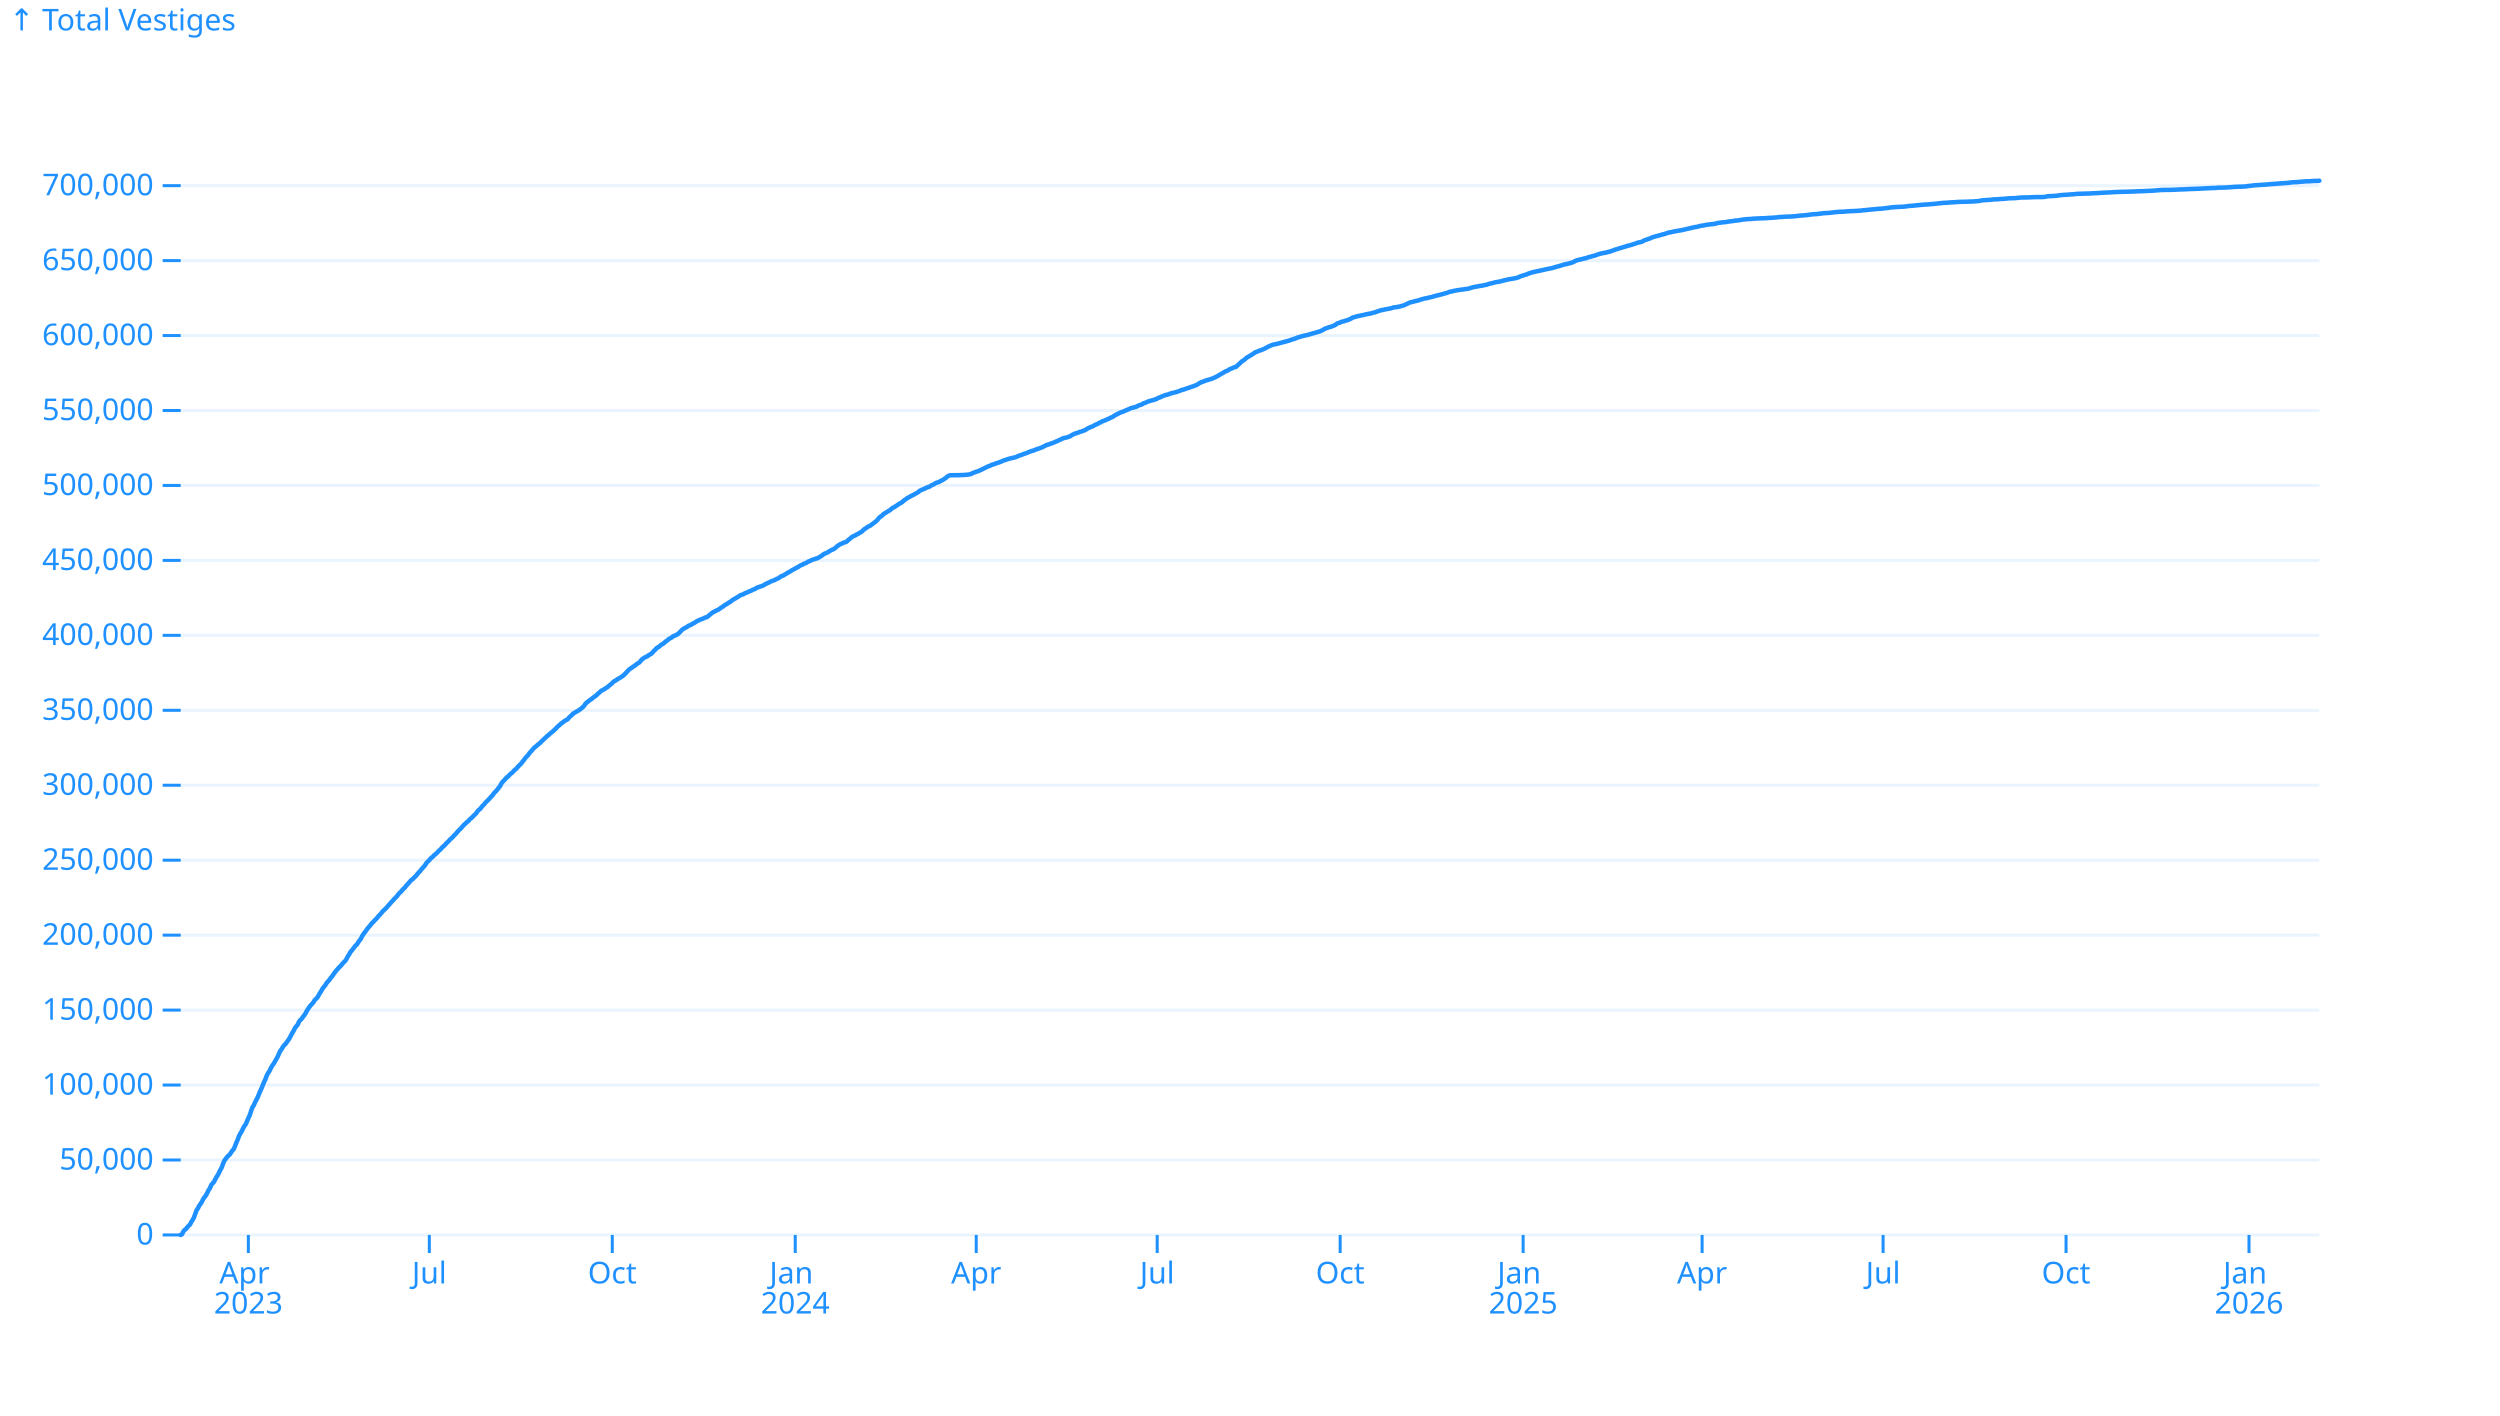
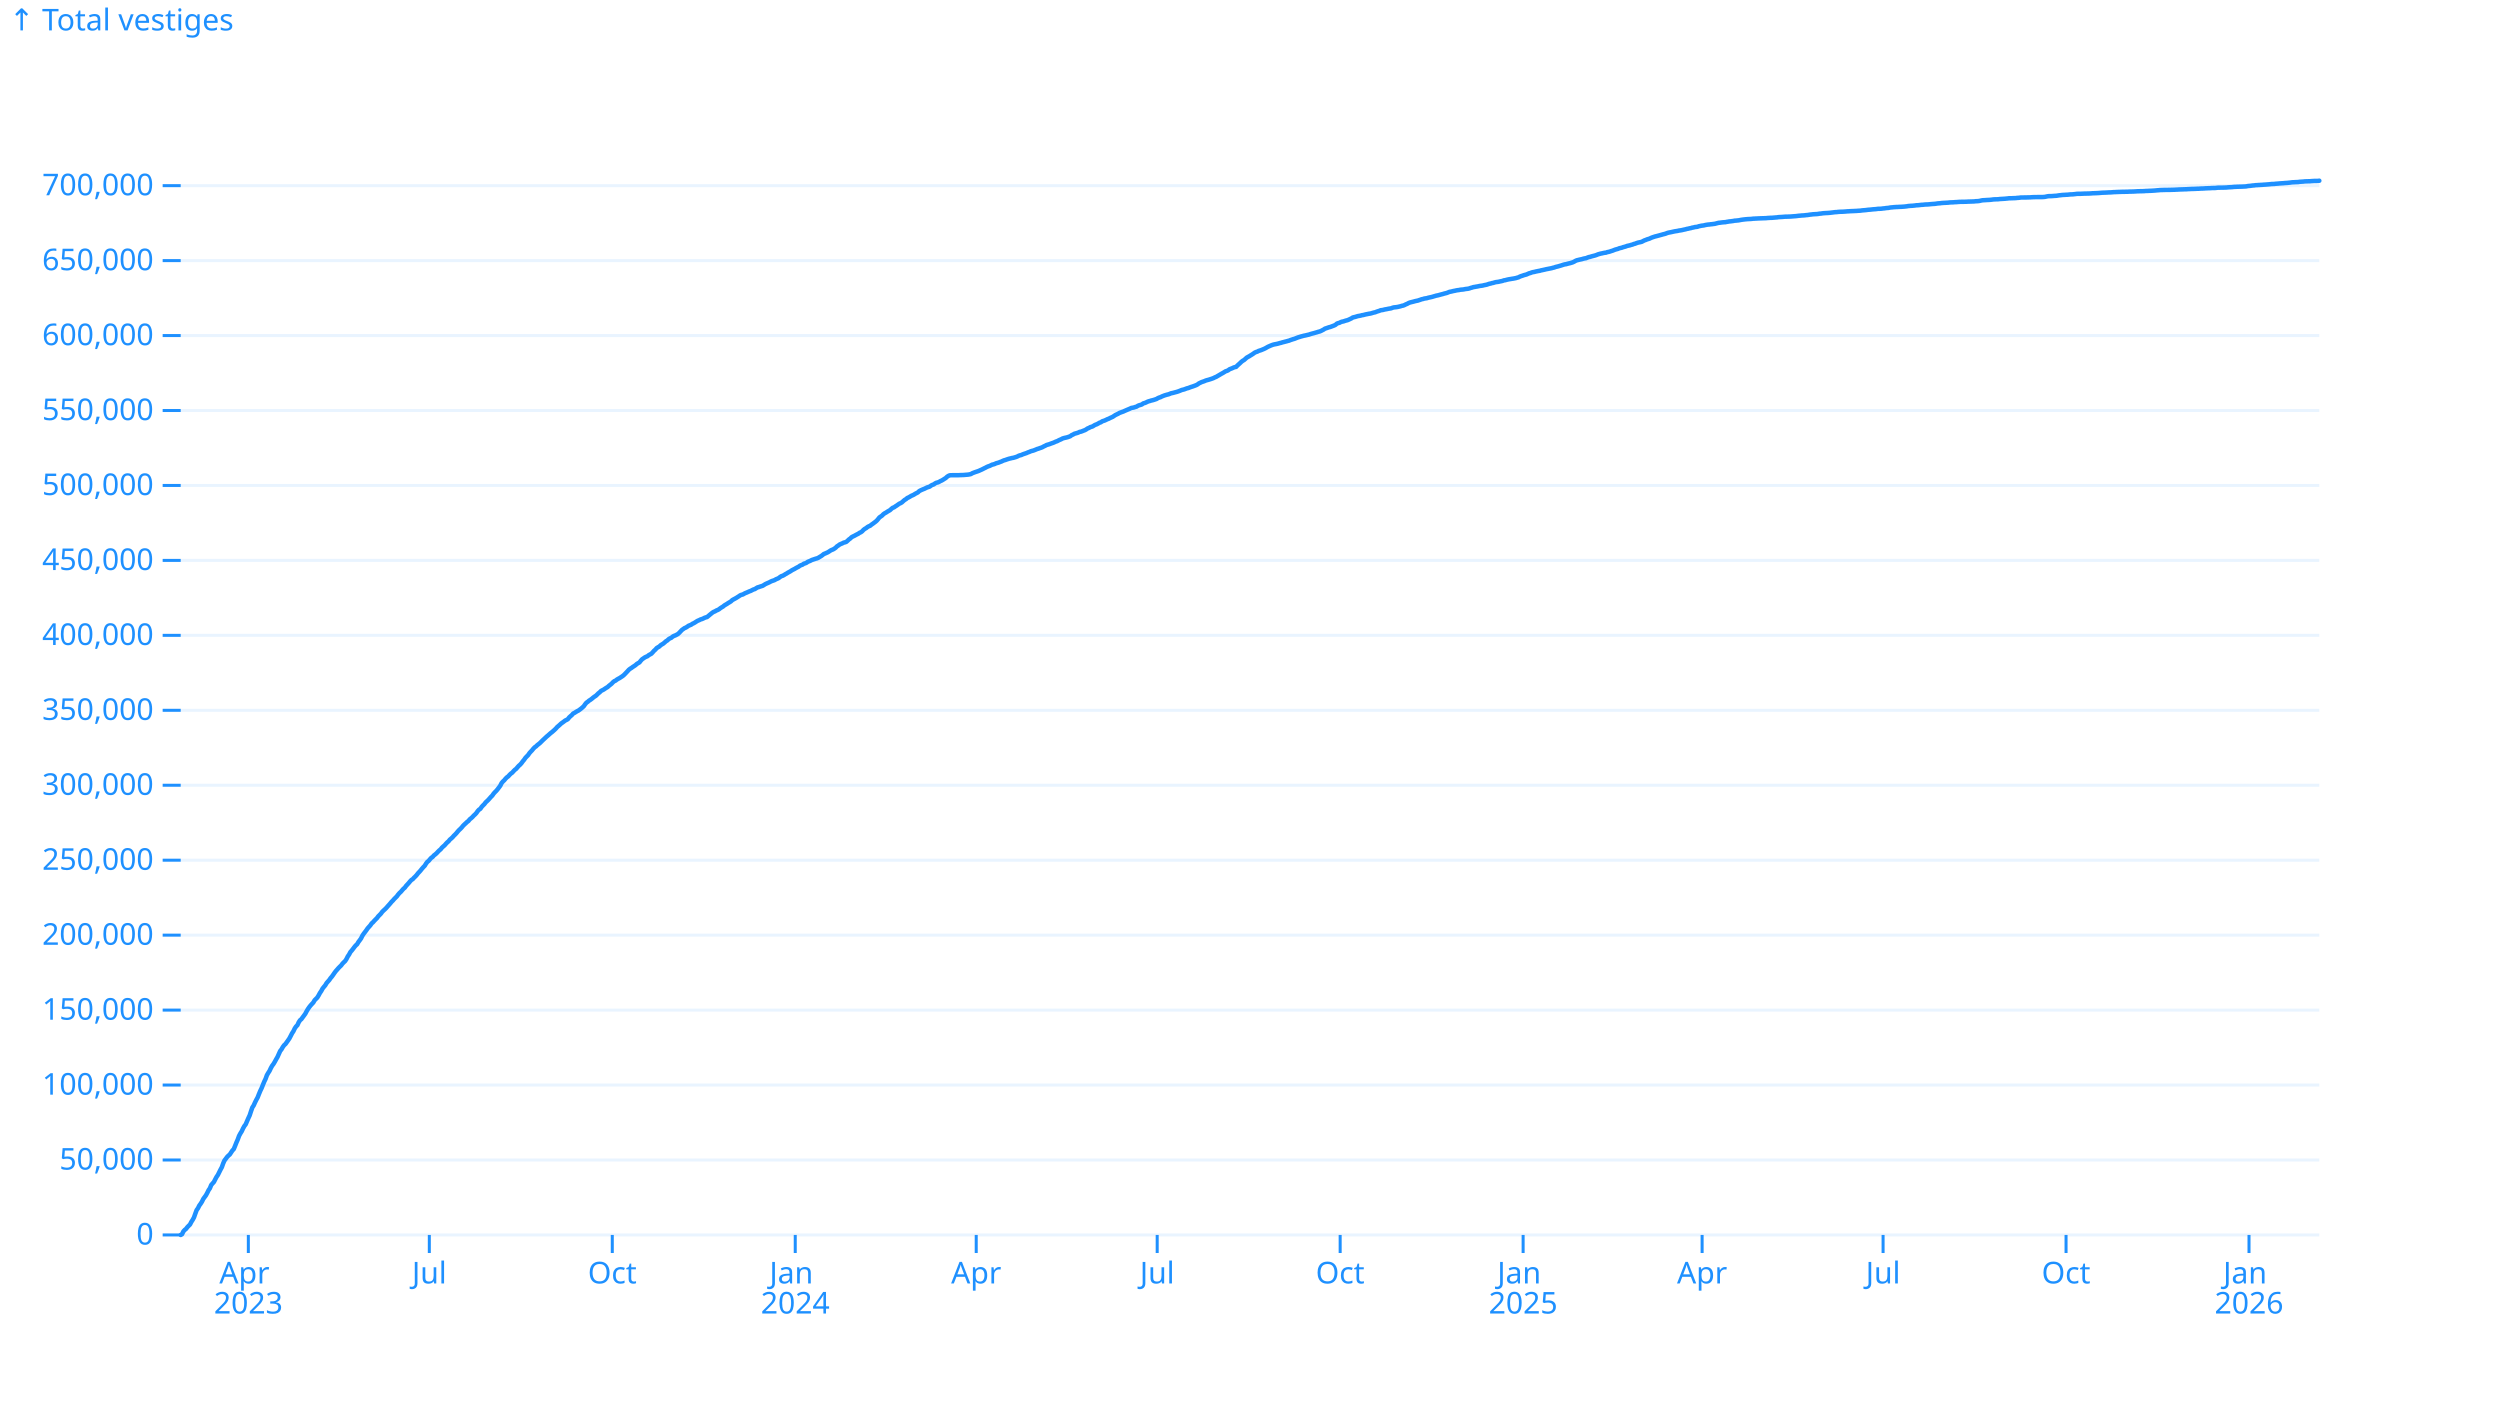
<svg xmlns="http://www.w3.org/2000/svg" width="830" height="470" fill="currentColor" class="plot-d6a7b5" font-family="system-ui, sans-serif" font-size="10" style="--plot-background:white;display:block;height:intrinsic;max-width:100%;color:#1e90ff" text-anchor="middle" viewBox="0 0 830 470">
  <style>
        :where(.plot-d6a7b5 text),:where(.plot-d6a7b5 tspan){white-space:pre}
    </style>
  <path stroke="currentColor" stroke-opacity=".1" d=" M60 410 h710 M60 385.117 h710 M60 360.234 h710 M60 335.351 h710 M60 310.468 h710 M60 285.585 h710 M60 260.702 h710 M60 235.819 h710 M60 210.936 h710 M60 186.053 h710 M60 161.17 h710 M60 136.287 h710 M60 111.404 h710 M60 86.521 h710 M60 61.638 h710" aria-hidden="true" aria-label="y-grid" />
  <path fill="none" stroke="currentColor" d=" M60 410 h-6 m6 -24.883 h-6 m6 -24.883 h-6 m6 -24.883 h-6 m6 -24.883 h-6 m6 -24.883 h-6 m6 -24.883 h-6 m6 -24.882 h-6 m6 -24.884 h-6 m6 -24.883 h-6 m6 -24.883 h-6 m6 -24.883 h-6 m6 -24.883 h-6 m6 -24.883 h-6 m6 -24.883 h-6" aria-hidden="true" aria-label="y-axis tick" />
  <g aria-label="y-axis tick label" font-variant="tabular-nums" text-anchor="end">
    <text y=".32em" transform="translate(51 410)">0</text>
    <text y=".32em" transform="translate(51 385.117)">50,000</text>
    <text y=".32em" transform="translate(51 360.234)">100,000</text>
    <text y=".32em" transform="translate(51 335.351)">150,000</text>
    <text y=".32em" transform="translate(51 310.468)">200,000</text>
    <text y=".32em" transform="translate(51 285.585)">250,000</text>
    <text y=".32em" transform="translate(51 260.702)">300,000</text>
    <text y=".32em" transform="translate(51 235.82)">350,000</text>
    <text y=".32em" transform="translate(51 210.936)">400,000</text>
    <text y=".32em" transform="translate(51 186.053)">450,000</text>
    <text y=".32em" transform="translate(51 161.17)">500,000</text>
    <text y=".32em" transform="translate(51 136.287)">550,000</text>
    <text y=".32em" transform="translate(51 111.404)">600,000</text>
    <text y=".32em" transform="translate(51 86.521)">650,000</text>
    <text y=".32em" transform="translate(51 61.638)">700,000</text>
  </g>
-   <text y=".71em" aria-label="y-axis label" text-anchor="start" transform="translate(3 3)">↑ Total Vestiges</text>
+   <text y=".71em" aria-label="y-axis label" text-anchor="start" transform="translate(3 3)">↑ Total vestiges</text>
  <path fill="none" stroke="currentColor" d=" M82.449 410 v6 m60.084 -6 v6 m60.744 -6 v6 m60.743 -6 v6 m60.084 -6 v6 m60.084 -6 v6 m60.744 -6 v6 m60.744 -6 v6 m59.424 -6 v6 m60.083 -6 v6 m60.744 -6 v6 m60.743 -6 v6" aria-hidden="true" aria-label="x-axis tick" />
  <g aria-label="x-axis tick label" font-variant="tabular-nums">
    <text transform="translate(82.449 419)">
      <tspan x="0" y=".71em">Apr</tspan>
      <tspan x="0" dy="1em">2023</tspan>
    </text>
    <text y=".71em" transform="translate(142.533 419)">Jul</text>
    <text y=".71em" transform="translate(203.277 419)">Oct</text>
    <text transform="translate(264.02 419)">
      <tspan x="0" y=".71em">Jan</tspan>
      <tspan x="0" dy="1em">2024</tspan>
    </text>
    <text y=".71em" transform="translate(324.104 419)">Apr</text>
    <text y=".71em" transform="translate(384.188 419)">Jul</text>
    <text y=".71em" transform="translate(444.932 419)">Oct</text>
    <text transform="translate(505.676 419)">
      <tspan x="0" y=".71em">Jan</tspan>
      <tspan x="0" dy="1em">2025</tspan>
    </text>
    <text y=".71em" transform="translate(565.1 419)">Apr</text>
    <text y=".71em" transform="translate(625.183 419)">Jul</text>
    <text y=".71em" transform="translate(685.927 419)">Oct</text>
    <text transform="translate(746.67 419)">
      <tspan x="0" y=".71em">Jan</tspan>
      <tspan x="0" dy="1em">2026</tspan>
    </text>
  </g>
  <path fill="none" stroke="currentColor" stroke-linecap="round" stroke-linejoin="round" stroke-width="1.5" d=" m60 410 .44 -.25 .44 -.914 .441 -.492 .44 -.35 .44 -.576 .44 -.454 .44 -.425 .44 -.861 .441 -.681 .44 -.809 .44 -1.253 .44 -1.181 .44 -.613 .44 -.887 .441 -.603 .44 -.691 .44 -.903 .44 -.608 .44 -.596 .44 -.809 .441 -.898 .44 -.635 .44 -1.085 .44 -.513 .44 -.479 .441 -.865 .44 -.827 .44 -.637 .44 -.888 .44 -.886 .44 -.806 .441 -1.249 .44 -.992 .44 -.574 .44 -.598 .44 -.451 .44 -.363 .441 -.675 .44 -.66 .44 -.46 .44 -1.065 .44 -1.113 .44 -.997 .441 -1.208 .44 -.82 .44 -.697 .44 -.951 .44 -.795 .441 -.576 .44 -1.037 .44 -1.003 .44 -.935 .44 -1.342 .44 -1.273 .441 -.662 .44 -.983 .44 -.887 .44 -.795 .44 -1.125 .44 -1.057 .441 -.918 .44 -1.104 .44 -1.058 .44 -.911 .44 -1.226 .44 -.754 .441 -.68 .44 -.949 .44 -.777 .44 -.581 .44 -.748 .44 -.808 .441 -.753 .44 -.988 .44 -.979 .44 -.558 .44 -.774 .441 -.605 .44 -.397 .44 -.616 .44 -.613 .44 -.65 .44 -.842 .441 -.856 .44 -.668 .44 -.926 .44 -.65 .44 -.425 .44 -.974 .441 -.674 .44 -.365 .44 -.611 .44 -.588 .44 -.614 .44 -.842 .441 -.732 .44 -.631 .44 -.549 .44 -.486 .44 -.466 .441 -.765 .44 -.435 .44 -.442 .44 -.719 .44 -.814 .44 -.638 .441 -.821 .44 -.554 .44 -.514 .44 -.745 .44 -.509 .44 -.486 .441 -.648 .44 -.506 .44 -.612 .44 -.649 .44 -.588 .44 -.488 .441 -.511 .44 -.447 .44 -.42 .44 -.592 .44 -.451 .441 -.407 .44 -.671 .44 -.872 .44 -.636 .44 -.827 .44 -.495 .441 -.568 .44 -.586 .44 -.536 .44 -.376 .44 -.746 .44 -.586 .441 -.616 .44 -.893 .44 -.658 .44 -.576 .44 -.587 .44 -.642 .441 -.496 .44 -.487 .44 -.643 .44 -.379 .44 -.503 .441 -.455 .44 -.427 .44 -.601 .44 -.435 .44 -.453 .44 -.606 .441 -.434 .44 -.401 .44 -.433 .44 -.511 .44 -.479 .44 -.501 .441 -.543 .44 -.426 .44 -.521 .44 -.439 .44 -.436 .44 -.605 .441 -.503 .44 -.397 .44 -.521 .44 -.496 .44 -.358 .441 -.616 .44 -.47 .44 -.484 .44 -.538 .44 -.458 .44 -.272 .441 -.499 .44 -.407 .44 -.485 .44 -.576 .44 -.457 .44 -.502 .441 -.553 .44 -.504 .44 -.442 .44 -.72 .44 -.586 .44 -.337 .441 -.539 .44 -.481 .44 -.288 .44 -.512 .44 -.33 .441 -.393 .44 -.477 .44 -.445 .44 -.352 .44 -.556 .44 -.408 .441 -.369 .44 -.517 .44 -.466 .44 -.366 .44 -.561 .44 -.358 .441 -.406 .44 -.515 .44 -.418 .44 -.476 .44 -.543 .44 -.477 .441 -.405 .44 -.465 .44 -.546 .44 -.428 .44 -.401 .44 -.424 .441 -.323 .44 -.553 .44 -.346 .44 -.392 .44 -.492 .441 -.391 .44 -.476 .44 -.633 .44 -.477 .44 -.282 .44 -.647 .441 -.475 .44 -.423 .44 -.591 .44 -.399 .44 -.429 .44 -.494 .441 -.501 .44 -.432 .44 -.64 .44 -.493 .44 -.434 .44 -.526 .441 -.579 .44 -.593 .44 -.871 .44 -.532 .44 -.401 .441 -.543 .44 -.437 .44 -.316 .44 -.493 .44 -.435 .44 -.305 .441 -.496 .44 -.453 .44 -.328 .44 -.525 .44 -.49 .44 -.374 .441 -.491 .44 -.614 .44 -.518 .44 -.646 .44 -.457 .44 -.442 .441 -.654 .44 -.491 .44 -.455 .44 -.547 .44 -.453 .441 -.303 .44 -.438 .44 -.331 .44 -.363 .44 -.44 .44 -.442 .441 -.408 .44 -.409 .44 -.421 .44 -.358 .44 -.396 .44 -.393 .441 -.332 .44 -.383 .44 -.395 .44 -.426 .44 -.51 .44 -.365 .441 -.393 .44 -.413 .44 -.302 .44 -.325 .44 -.338 .441 -.207 .44 -.254 .44 -.579 .44 -.402 .44 -.376 .44 -.51 .441 -.213 .44 -.286 .44 -.269 .44 -.215 .44 -.325 .44 -.332 .441 -.38 .44 -.399 .44 -.637 .44 -.54 .44 -.291 .44 -.391 .441 -.269 .44 -.324 .44 -.374 .44 -.336 .44 -.266 .441 -.409 .44 -.45 .44 -.332 .44 -.453 .44 -.23 .44 -.226 .441 -.303 .44 -.285 .44 -.255 .44 -.413 .44 -.345 .44 -.352 .441 -.477 .44 -.356 .44 -.19 .44 -.35 .44 -.259 .44 -.232 .441 -.292 .44 -.287 .44 -.331 .44 -.434 .44 -.465 .44 -.466 .441 -.486 .44 -.349 .44 -.267 .44 -.331 .44 -.277 .441 -.299 .44 -.402 .44 -.27 .44 -.253 .44 -.562 .44 -.481 .441 -.296 .44 -.305 .44 -.22 .44 -.173 .44 -.366 .44 -.242 .441 -.241 .44 -.47 .44 -.505 .44 -.379 .44 -.514 .44 -.272 .441 -.25 .44 -.43 .44 -.277 .44 -.265 .44 -.376 .441 -.401 .44 -.257 .44 -.425 .44 -.274 .44 -.176 .44 -.378 .441 -.254 .44 -.154 .44 -.233 .44 -.238 .44 -.398 .44 -.47 .441 -.472 .44 -.315 .44 -.311 .44 -.18 .44 -.272 .44 -.32 .441 -.176 .44 -.184 .44 -.316 .44 -.192 .44 -.266 .441 -.291 .44 -.26 .44 -.17 .44 -.234 .44 -.128 .44 -.175 .441 -.238 .44 -.16 .44 -.107 .44 -.374 .44 -.367 .44 -.36 .441 -.357 .44 -.274 .44 -.17 .44 -.276 .44 -.171 .44 -.241 .441 -.35 .44 -.286 .44 -.251 .44 -.375 .44 -.266 .441 -.258 .44 -.303 .44 -.25 .44 -.282 .44 -.417 .44 -.248 .441 -.233 .44 -.244 .44 -.281 .44 -.277 .44 -.306 .44 -.177 .441 -.109 .44 -.262 .44 -.219 .44 -.169 .44 -.204 .44 -.194 .441 -.152 .44 -.239 .44 -.22 .44 -.123 .44 -.283 .441 -.268 .44 -.116 .44 -.168 .44 -.132 .44 -.145 .44 -.278 .441 -.279 .44 -.203 .44 -.19 .44 -.195 .44 -.246 .44 -.193 .441 -.139 .44 -.165 .44 -.273 .44 -.171 .44 -.207 .44 -.347 .441 -.28 .44 -.144 .44 -.225 .44 -.292 .44 -.232 .441 -.298 .44 -.227 .44 -.255 .44 -.299 .44 -.231 .44 -.217 .441 -.274 .44 -.235 .44 -.215 .44 -.336 .44 -.201 .44 -.155 .441 -.325 .44 -.115 .44 -.197 .44 -.318 .44 -.165 .44 -.191 .441 -.238 .44 -.144 .44 -.148 .44 -.15 .44 -.109 .44 -.203 .441 -.278 .44 -.256 .44 -.313 .44 -.372 .44 -.171 .441 -.202 .44 -.196 .44 -.27 .44 -.301 .44 -.225 .44 -.163 .441 -.265 .44 -.318 .44 -.445 .44 -.276 .44 -.339 .44 -.196 .441 -.179 .44 -.242 .44 -.103 .44 -.152 .44 -.385 .44 -.423 .441 -.309 .44 -.431 .44 -.239 .44 -.204 .44 -.245 .441 -.241 .44 -.205 .44 -.323 .44 -.192 .44 -.321 .44 -.478 .441 -.336 .44 -.242 .44 -.36 .44 -.239 .44 -.175 .44 -.37 .441 -.298 .44 -.332 .44 -.326 .44 -.382 .44 -.508 .44 -.552 .441 -.301 .44 -.314 .44 -.457 .44 -.311 .44 -.233 .441 -.299 .44 -.254 .44 -.255 .44 -.41 .44 -.358 .44 -.148 .441 -.319 .44 -.274 .44 -.316 .44 -.311 .44 -.186 .44 -.274 .441 -.409 .44 -.377 .44 -.252 .44 -.386 .44 -.193 .44 -.248 .441 -.28 .44 -.182 .44 -.216 .44 -.287 .44 -.228 .441 -.23 .44 -.426 .44 -.238 .44 -.203 .44 -.182 .44 -.17 .441 -.226 .44 -.211 .44 -.129 .44 -.161 .44 -.343 .44 -.216 .441 -.164 .44 -.32 .44 -.224 .44 -.095 .44 -.192 .44 -.256 .441 -.193 .44 -.261 .44 -.285 .44 -.272 .44 -.42 .441 -.291 .44 -.187 .44 -.034 .44 -.004 .44 -.002 .44 -.002 .441 -.004 .44 -.004 .44 -.005 .44 -.023 .44 -.017 .44 -.01 .441 -.027 .44 -.044 .44 -.031 .44 -.04 .44 -.077 .44 -.104 .441 -.262 .44 -.177 .44 -.166 .44 -.149 .44 -.143 .441 -.163 .44 -.208 .44 -.186 .44 -.22 .44 -.229 .44 -.203 .441 -.246 .44 -.188 .44 -.143 .44 -.207 .44 -.223 .44 -.096 .441 -.145 .44 -.215 .44 -.121 .44 -.126 .44 -.188 .44 -.15 .441 -.218 .44 -.184 .44 -.11 .44 -.166 .44 -.145 .44 -.136 .441 -.095 .44 -.118 .44 -.07 .44 -.126 .44 -.133 .441 -.17 .44 -.238 .44 -.152 .44 -.098 .44 -.21 .44 -.16 .441 -.144 .44 -.152 .44 -.21 .44 -.145 .44 -.203 .44 -.138 .441 -.107 .44 -.163 .44 -.181 .44 -.189 .44 -.123 .44 -.169 .441 -.143 .44 -.181 .44 -.257 .44 -.192 .44 -.248 .441 -.137 .44 -.121 .44 -.169 .44 -.168 .44 -.141 .44 -.19 .441 -.215 .44 -.134 .44 -.242 .44 -.213 .44 -.173 .44 -.251 .441 -.144 .44 -.112 .44 -.088 .44 -.122 .44 -.155 .44 -.168 .441 -.355 .44 -.175 .44 -.269 .44 -.126 .44 -.122 .441 -.152 .44 -.224 .44 -.076 .44 -.165 .44 -.181 .44 -.163 .441 -.249 .44 -.309 .44 -.161 .44 -.27 .44 -.125 .44 -.167 .441 -.302 .44 -.221 .44 -.151 .44 -.244 .44 -.261 .44 -.141 .441 -.322 .44 -.145 .44 -.146 .44 -.211 .44 -.218 .441 -.149 .44 -.245 .44 -.193 .44 -.2 .44 -.295 .44 -.294 .441 -.211 .44 -.203 .44 -.27 .44 -.162 .44 -.167 .44 -.15 .441 -.214 .44 -.184 .44 -.197 .44 -.181 .44 -.193 .44 -.217 .441 -.066 .44 -.1 .44 -.154 .44 -.121 .44 -.289 .441 -.169 .44 -.118 .44 -.158 .44 -.336 .44 -.115 .44 -.17 .441 -.229 .44 -.173 .44 -.113 .44 -.15 .44 -.093 .44 -.127 .441 -.145 .44 -.151 .44 -.273 .44 -.192 .44 -.129 .44 -.24 .441 -.173 .44 -.174 .44 -.13 .44 -.131 .44 -.099 .44 -.167 .441 -.187 .44 -.082 .44 -.112 .44 -.121 .44 -.113 .441 -.134 .44 -.16 .44 -.176 .44 -.19 .44 -.105 .44 -.111 .441 -.179 .44 -.159 .44 -.1 .44 -.179 .44 -.166 .44 -.131 .441 -.157 .44 -.163 .44 -.176 .44 -.24 .44 -.33 .44 -.205 .441 -.219 .44 -.15 .44 -.145 .44 -.201 .44 -.14 .441 -.109 .44 -.135 .44 -.14 .44 -.154 .44 -.165 .44 -.234 .441 -.167 .44 -.268 .44 -.254 .44 -.259 .44 -.262 .44 -.233 .441 -.267 .44 -.287 .44 -.145 .44 -.19 .44 -.342 .44 -.179 .441 -.162 .44 -.223 .44 -.154 .44 -.079 .44 -.462 .441 -.399 .44 -.397 .44 -.427 .44 -.344 .44 -.248 .44 -.387 .441 -.406 .44 -.25 .44 -.236 .44 -.286 .44 -.263 .44 -.293 .441 -.324 .44 -.213 .44 -.132 .44 -.241 .44 -.136 .44 -.144 .441 -.191 .44 -.179 .44 -.21 .44 -.252 .44 -.252 .441 -.194 .44 -.196 .44 -.174 .44 -.152 .44 -.106 .44 -.079 .441 -.09 .44 -.115 .44 -.135 .44 -.094 .44 -.151 .44 -.102 .441 -.12 .44 -.105 .44 -.132 .44 -.106 .44 -.192 .44 -.139 .441 -.151 .44 -.117 .44 -.174 .44 -.18 .44 -.159 .441 -.122 .44 -.149 .44 -.111 .44 -.125 .44 -.082 .44 -.101 .441 -.111 .44 -.092 .44 -.161 .44 -.131 .44 -.113 .44 -.114 .441 -.135 .44 -.12 .44 -.153 .44 -.098 .44 -.175 .44 -.234 .441 -.225 .44 -.312 .44 -.136 .44 -.154 .44 -.161 .441 -.1 .44 -.168 .44 -.167 .44 -.168 .44 -.22 .44 -.389 .441 -.172 .44 -.112 .44 -.24 .44 -.144 .44 -.078 .44 -.16 .441 -.133 .44 -.105 .44 -.185 .44 -.211 .44 -.206 .44 -.293 .441 -.113 .44 -.099 .44 -.142 .44 -.126 .44 -.071 .44 -.086 .441 -.126 .44 -.065 .44 -.119 .44 -.107 .44 -.08 .441 -.1 .44 -.061 .44 -.098 .44 -.142 .44 -.12 .44 -.09 .441 -.186 .44 -.146 .44 -.132 .44 -.194 .44 -.055 .44 -.072 .441 -.128 .44 -.075 .44 -.08 .44 -.101 .44 -.065 .44 -.077 .441 -.185 .44 -.115 .44 -.042 .44 -.049 .44 -.072 .441 -.104 .44 -.1 .44 -.152 .44 -.08 .44 -.166 .44 -.233 .441 -.17 .44 -.255 .44 -.182 .44 -.116 .44 -.11 .44 -.109 .441 -.127 .44 -.099 .44 -.084 .44 -.149 .44 -.147 .44 -.161 .441 -.084 .44 -.148 .44 -.06 .44 -.072 .44 -.146 .441 -.092 .44 -.095 .44 -.107 .44 -.136 .44 -.125 .44 -.133 .441 -.08 .44 -.11 .44 -.129 .44 -.114 .44 -.107 .44 -.145 .441 -.101 .44 -.116 .44 -.179 .44 -.178 .44 -.071 .44 -.101 .441 -.115 .44 -.075 .44 -.103 .44 -.081 .44 -.044 .441 -.1 .44 -.051 .44 -.027 .44 -.069 .44 -.096 .44 -.049 .441 -.056 .44 -.105 .44 -.166 .44 -.108 .44 -.154 .44 -.06 .441 -.086 .44 -.068 .44 -.094 .44 -.092 .44 -.049 .44 -.067 .441 -.115 .44 -.089 .44 -.084 .44 -.152 .44 -.151 .441 -.079 .44 -.143 .44 -.079 .44 -.144 .44 -.107 .44 -.052 .441 -.063 .44 -.107 .44 -.086 .44 -.098 .44 -.175 .44 -.052 .441 -.129 .44 -.105 .44 -.085 .44 -.067 .44 -.083 .44 -.061 .441 -.081 .44 -.087 .44 -.138 .44 -.115 .44 -.239 .44 -.17 .441 -.136 .44 -.162 .44 -.122 .44 -.113 .44 -.194 .441 -.2 .44 -.106 .44 -.183 .44 -.11 .44 -.067 .44 -.125 .441 -.086 .44 -.095 .44 -.065 .44 -.139 .44 -.084 .44 -.099 .441 -.095 .44 -.112 .44 -.079 .44 -.091 .44 -.081 .44 -.091 .441 -.132 .44 -.097 .44 -.171 .44 -.103 .44 -.107 .441 -.134 .44 -.129 .44 -.14 .44 -.151 .44 -.106 .44 -.064 .441 -.131 .44 -.112 .44 -.101 .44 -.13 .44 -.147 .44 -.208 .441 -.263 .44 -.189 .44 -.103 .44 -.114 .44 -.087 .44 -.1 .441 -.142 .44 -.089 .44 -.072 .44 -.188 .44 -.164 .441 -.082 .44 -.144 .44 -.119 .44 -.11 .44 -.119 .44 -.159 .441 -.188 .44 -.122 .44 -.122 .44 -.083 .44 -.103 .44 -.091 .441 -.039 .44 -.175 .44 -.076 .44 -.122 .44 -.156 .44 -.129 .441 -.182 .44 -.172 .44 -.119 .44 -.118 .44 -.196 .441 -.1 .44 -.106 .44 -.173 .44 -.11 .44 -.129 .44 -.179 .441 -.088 .44 -.097 .44 -.154 .44 -.103 .44 -.191 .44 -.104 .441 -.178 .44 -.152 .44 -.096 .44 -.087 .44 -.119 .44 -.233 .441 -.225 .44 -.145 .44 -.196 .44 -.125 .44 -.147 .441 -.223 .44 -.17 .44 -.145 .44 -.147 .44 -.099 .44 -.123 .441 -.114 .44 -.129 .44 -.114 .44 -.133 .44 -.104 .44 -.123 .441 -.182 .44 -.139 .44 -.085 .44 -.082 .44 -.101 .44 -.097 .441 -.094 .44 -.063 .44 -.068 .44 -.111 .44 -.058 .441 -.07 .44 -.103 .44 -.1 .44 -.087 .44 -.138 .44 -.071 .441 -.115 .44 -.074 .44 -.151 .44 -.067 .44 -.124 .44 -.048 .441 -.058 .44 -.166 .44 -.087 .44 -.1 .44 -.048 .44 -.069 .441 -.118 .44 -.073 .44 -.07 .44 -.025 .44 -.073 .44 -.031 .441 -.069 .44 -.047 .44 -.112 .44 -.116 .44 -.11 .441 -.037 .44 -.065 .44 -.052 .44 -.034 .44 -.021 .44 -.096 .441 -.071 .44 -.082 .44 -.032 .44 -.062 .44 -.058 .44 -.094 .441 -.026 .44 -.045 .44 -.04 .44 -.087 .44 -.087 .44 -.062 .441 -.054 .44 -.052 .44 -.041 .44 -.035 .44 -.019 .441 -.019 .44 -.039 .44 -.062 .44 -.011 .44 -.034 .44 -.014 .441 -.027 .44 -.018 .44 -.014 .44 -.018 .44 -.013 .44 -.009 .441 -.027 .44 -.051 .44 -.02 .44 -.03 .44 -.002 .44 -.039 .441 -.034 .44 -.042 .44 -.024 .44 -.077 .44 -.028 .441 -.022 .44 -.028 .44 -.039 .44 -.037 .44 -.011 .44 -.009 .441 -.014 .44 -.017 .44 -.027 .44 -.039 .44 -.035 .44 -.029 .441 -.049 .44 -.062 .44 -.04 .44 -.038 .44 -.043 .44 -.012 .441 -.041 .44 -.059 .44 -.029 .44 -.073 .44 -.066 .441 -.042 .44 -.063 .44 -.027 .44 -.023 .44 -.021 .44 -.052 .441 -.086 .44 -.02 .44 -.073 .44 -.055 .44 -.029 .44 -.028 .441 -.016 .44 -.034 .44 -.038 .44 -.055 .44 -.05 .44 -.061 .441 -.049 .44 -.013 .44 -.061 .44 -.031 .44 -.022 .441 -.002 .44 -.026 .44 -.026 .44 -.035 .44 -.044 .44 -.016 .441 -.035 .44 -.017 .44 -.018 .44 -.019 .44 -.022 .44 -.017 .441 -.041 .44 -.023 .44 -.028 .44 -.069 .44 -.045 .44 -.029 .441 -.04 .44 -.06 .44 -.054 .44 -.025 .44 -.043 .441 -.052 .44 -.04 .44 -.027 .44 -.043 .44 -.071 .44 -.014 .441 -.011 .44 -.037 .44 -.069 .44 -.029 .44 -.074 .44 -.048 .441 -.029 .44 -.095 .44 -.061 .44 -.025 .44 -.061 .44 -.018 .441 -.042 .44 -.003 .44 -.031 .44 -.018 .44 -.016 .44 -.034 .441 -.028 .44 -.052 .44 -.049 .44 -.087 .44 -.033 .441 -.039 .44 -.015 .44 -.046 .44 -.041 .44 -.072 .44 -.017 .441 -.032 .44 -.056 .44 -.051 .44 -.017 .44 -.051 .44 -.041 .441 -.005 .44 -.028 .44 -.037 .44 -.051 .44 -.036 .44 -.033 .441 -.023 .44 -.06 .44 -.072 .44 -.039 .44 -.026 .441 -.071 .44 -.033 .44 -.031 .44 -.015 .44 -.027 .44 -.021 .441 -.059 .44 -.031 .44 -.015 .44 -.014 .44 -.047 .44 -.007 .441 -.04 .44 -.035 .44 -.024 .44 -.008 .44 -.001 .44 -.011 .441 -.008 .44 -.015 .44 -.03 .44 -.013 .44 -.014 .441 -.014 .44 -.012 .44 -.027 .44 -.059 .44 -.008 .44 -.038 .441 -.074 .44 -.107 .44 -.084 .44 -.022 .44 -.024 .44 -.033 .441 -.024 .44 -.018 .44 -.034 .44 -.052 .44 -.062 .44 -.031 .441 -.019 .44 -.002 .44 -.026 .44 -.063 .44 -.026 .441 -.022 .44 -.03 .44 -.027 .44 -.049 .44 -.036 .44 -.068 .441 -.002 .44 -.004 .44 -.018 .44 -.024 .44 -.002 .44 -.067 .441 -.022 .44 -.051 .44 -.06 h.44 l.44 -.003 .44 -.005 .441 -.009 .44 -.013 .44 -.014 .44 -.005 .44 -.038 .441 -.02 .44 -.018 .44 -.008 .44 -.003 .44 -.004 .44 -.002 .441 -.002 .44 -.002 .44 -.025 .44 -.039 .44 -.091 .44 -.095 .441 -.053 .44 -.014 h.44 l.44 -.035 .44 -.036 .44 -.024 .441 -.032 .44 -.079 .44 -.065 .44 -.035 .44 -.062 .44 -.031 .441 -.019 .44 -.028 .44 -.016 .44 -.044 .44 -.049 .441 -.022 .44 -.007 .44 -.051 .44 -.046 .44 -.065 .44 -.019 .441 -.002 .44 -.005 .44 -.017 .44 -.025 .44 -.014 .44 -.007 .441 -.014 .44 -.002 .44 -.025 .44 -.028 .44 -.044 .44 -.008 .441 -.016 .44 -.019 .44 -.016 .44 -.037 .44 -.033 .441 -.042 .44 -.025 .44 -.009 .44 -.016 .44 -.02 .44 -.034 .441 -.007 .44 -.017 .44 -.039 .44 -.041 .44 -.004 .44 -.026 .441 -.019 .44 -.017 .44 -.011 .44 -.019 .44 -.002 .44 -.002 .441 -.021 h.44 l.44 -.022 .44 -.026 h.44 l.441 -.014 .44 -.013 .44 -.023 .44 -.029 .44 -.032 .44 -.006 .441 -.016 .44 -.004 .44 -.01 .44 -.015 .44 -.049 .44 -.004 .441 -.025 .44 -.022 .44 -.009 .44 -.028 .44 -.025 .44 -.032 .441 -.041 .44 -.041 .44 -.029 .44 -.049 .44 -.008 .441 -.016 .44 -.012 .44 -.012 .44 -.003 .44 -.001 .44 -.004 .441 -.016 .44 -.015 .44 -.008 .44 -.015 .44 -.027 .44 -.011 .441 -.039 .44 -.013 .44 -.014 .44 -.012 .44 -.02 .44 -.009 .441 -.012 .44 -.042 .44 -.013 .44 -.024 .44 -.026 .441 -.003 .44 -.012 .44 -.022 .44 -.023 .44 -.003 .44 -.04 .441 -.022 .44 -.011 .44 -.014 .44 -.041 .44 -.017 .44 -.022 .441 -.015 .44 -.012 .44 -.042 .44 -.001 h.44 l.44 -.035 .441 -.058 .44 -.029 .44 -.004 .44 -.003 .44 -.001 .441 -.015 .44 -.012 .44 -.016 .44 -.047 .44 -.032 .44 -.025 .441 -.013 .44 -.052 .44 -.044 .44 -.009 .44 -.028 .44 -.01 .441 -.017 .44 -.004 .44 -.021 .44 -.016 .44 -.025 .44 -.034 .441 -.098 .44 -.045 .44 -.035 .44 -.065 .44 -.054 .44 -.026 .441 -.075 .44 -.006 .44 -.04 .44 -.015 .44 -.039 .441 -.015 .44 -.045 .44 -.022 .44 -.028 .44 -.04 .44 -.032 .441 -.046 .44 -.052 .44 -.014 .44 -.011 .44 -.059 .44 -.032 .441 -.034 .44 -.043 .44 -.03 .44 -.031 .44 -.023 .44 -.053 .441 -.021 .44 -.028 .44 -.051 .44 -.039 .44 -.07 .441 -.044 .44 -.013 .44 -.025 .44 -.02 .44 -.01 .44 -.078 .441 -.03 .44 -.028 .44 -.026 .44 -.056 .44 -.019 .44 -.011 .441 -.014 .44 -.007 .44 -.044 .44 -.026 .44 -.028 .44 -.005 .441 -.009 .44 -.009 L770 60" aria-label="line" />
</svg>
